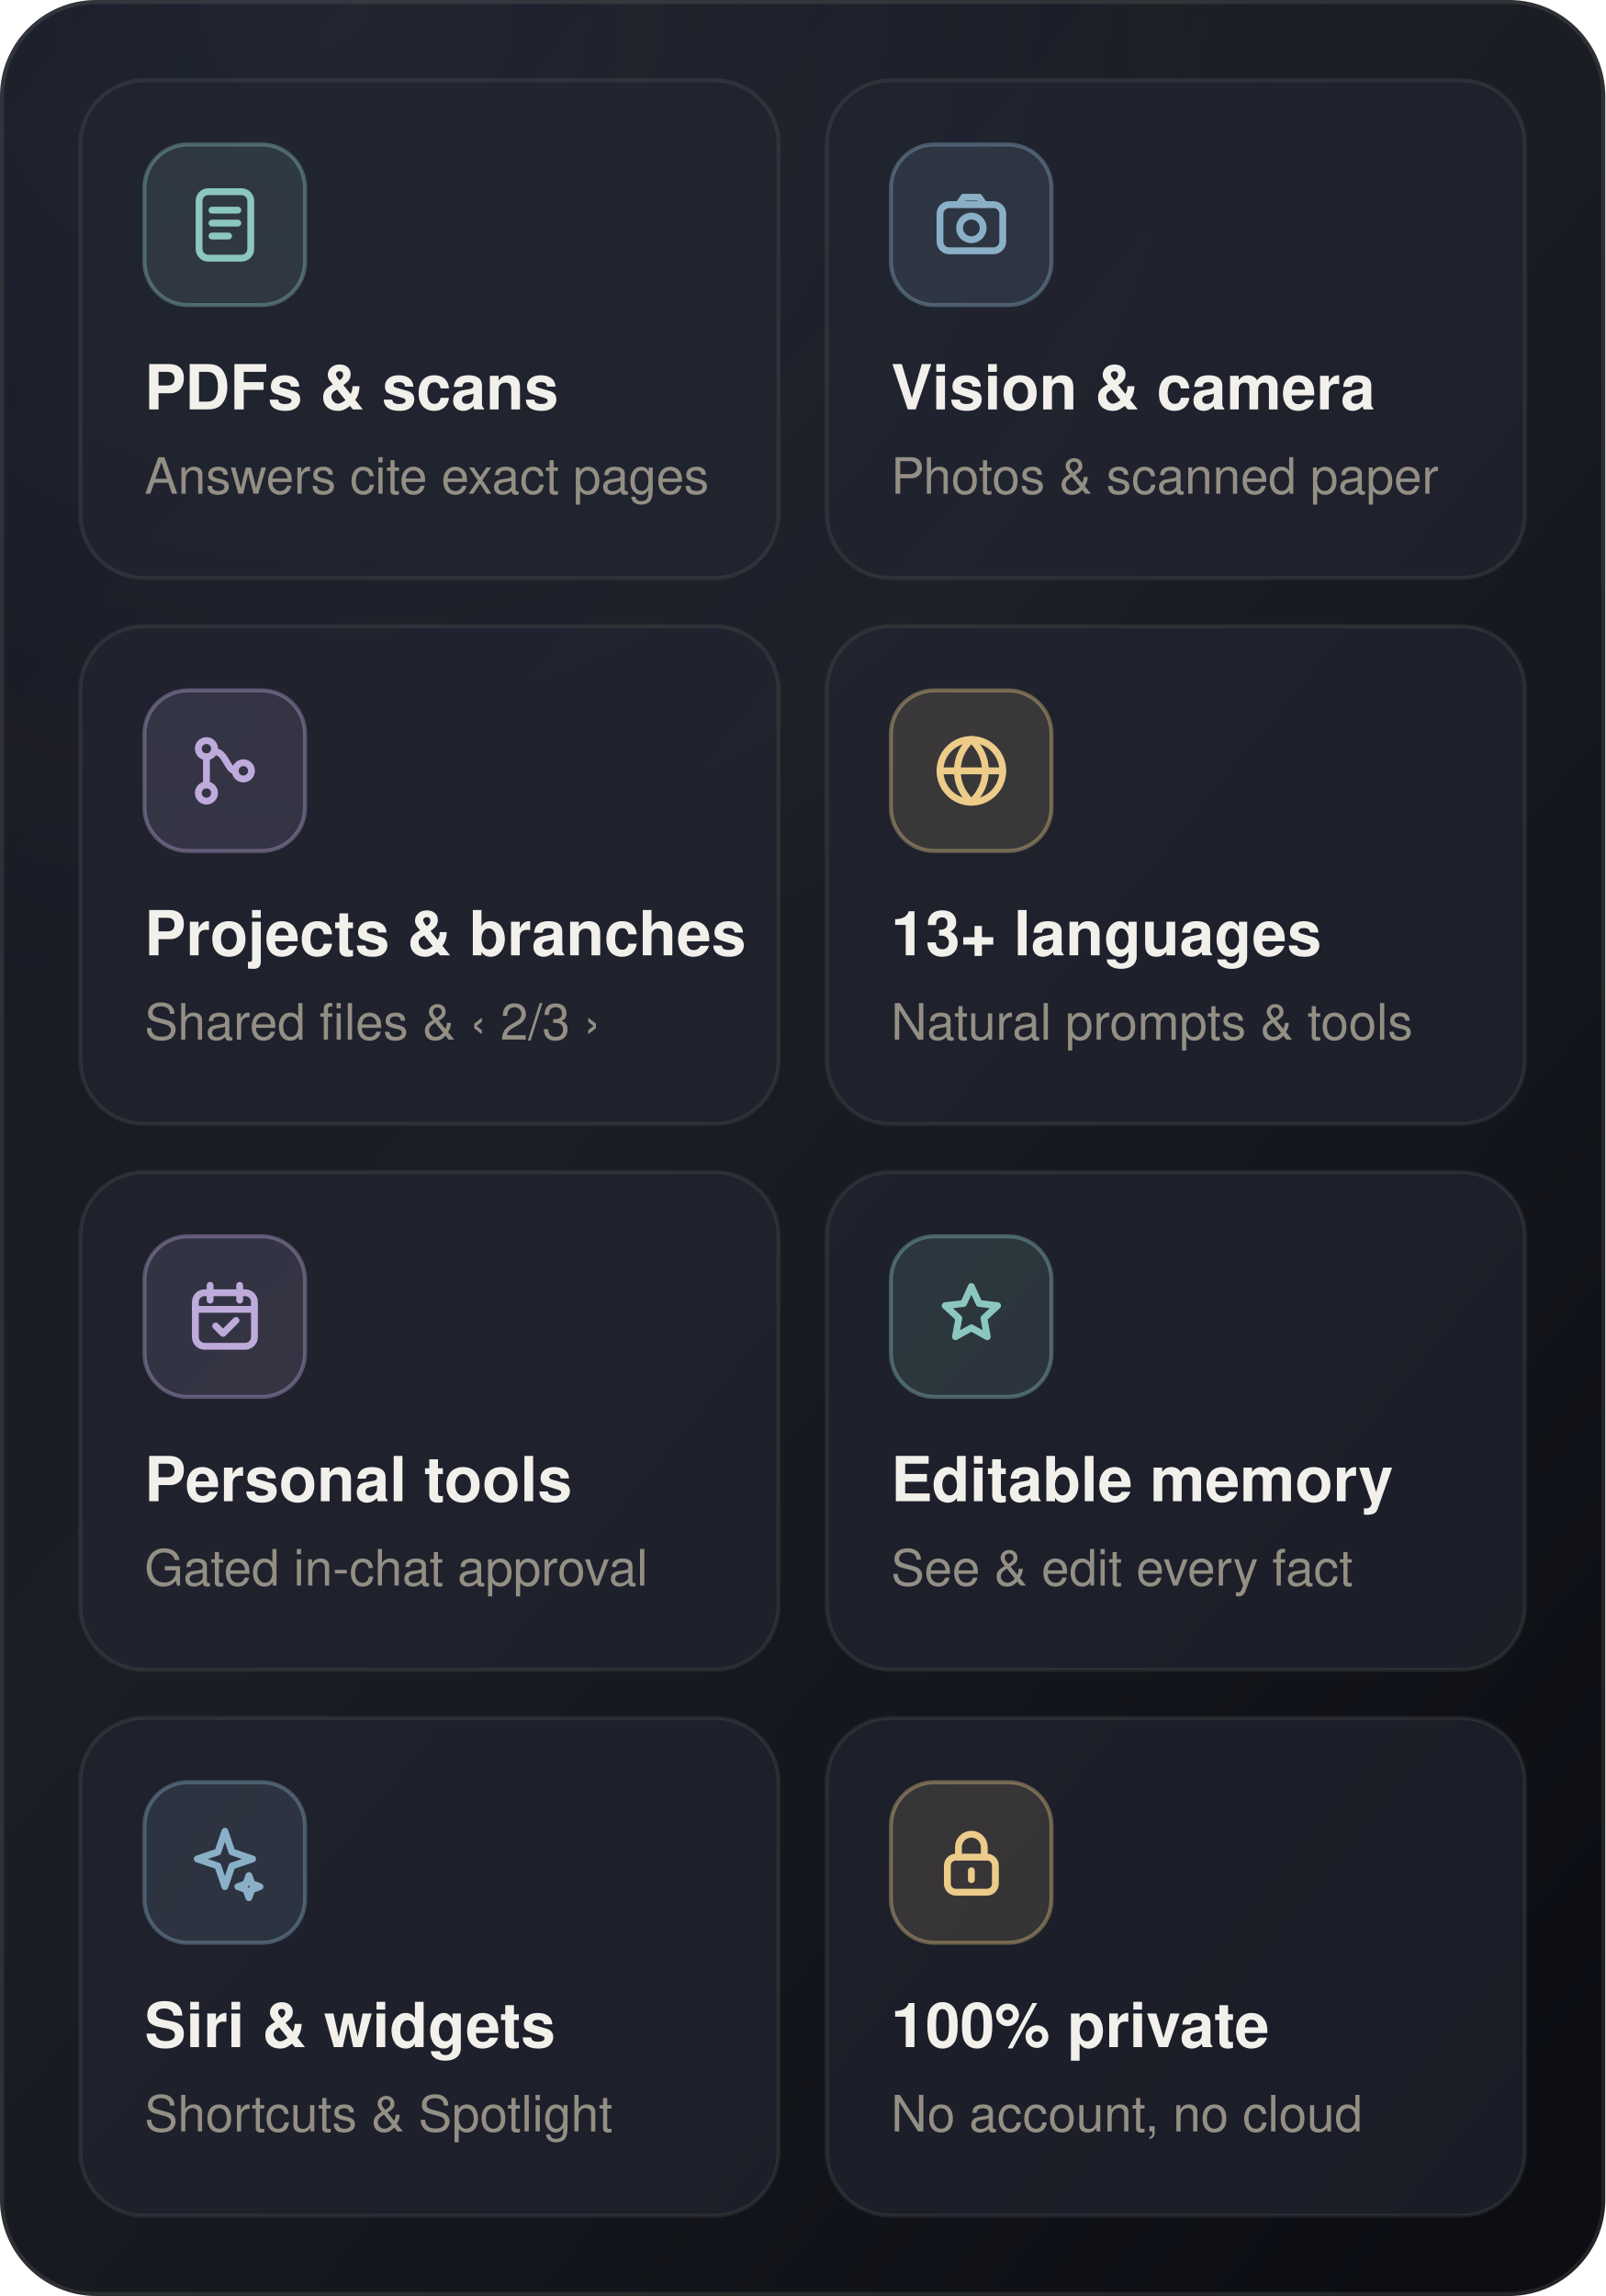
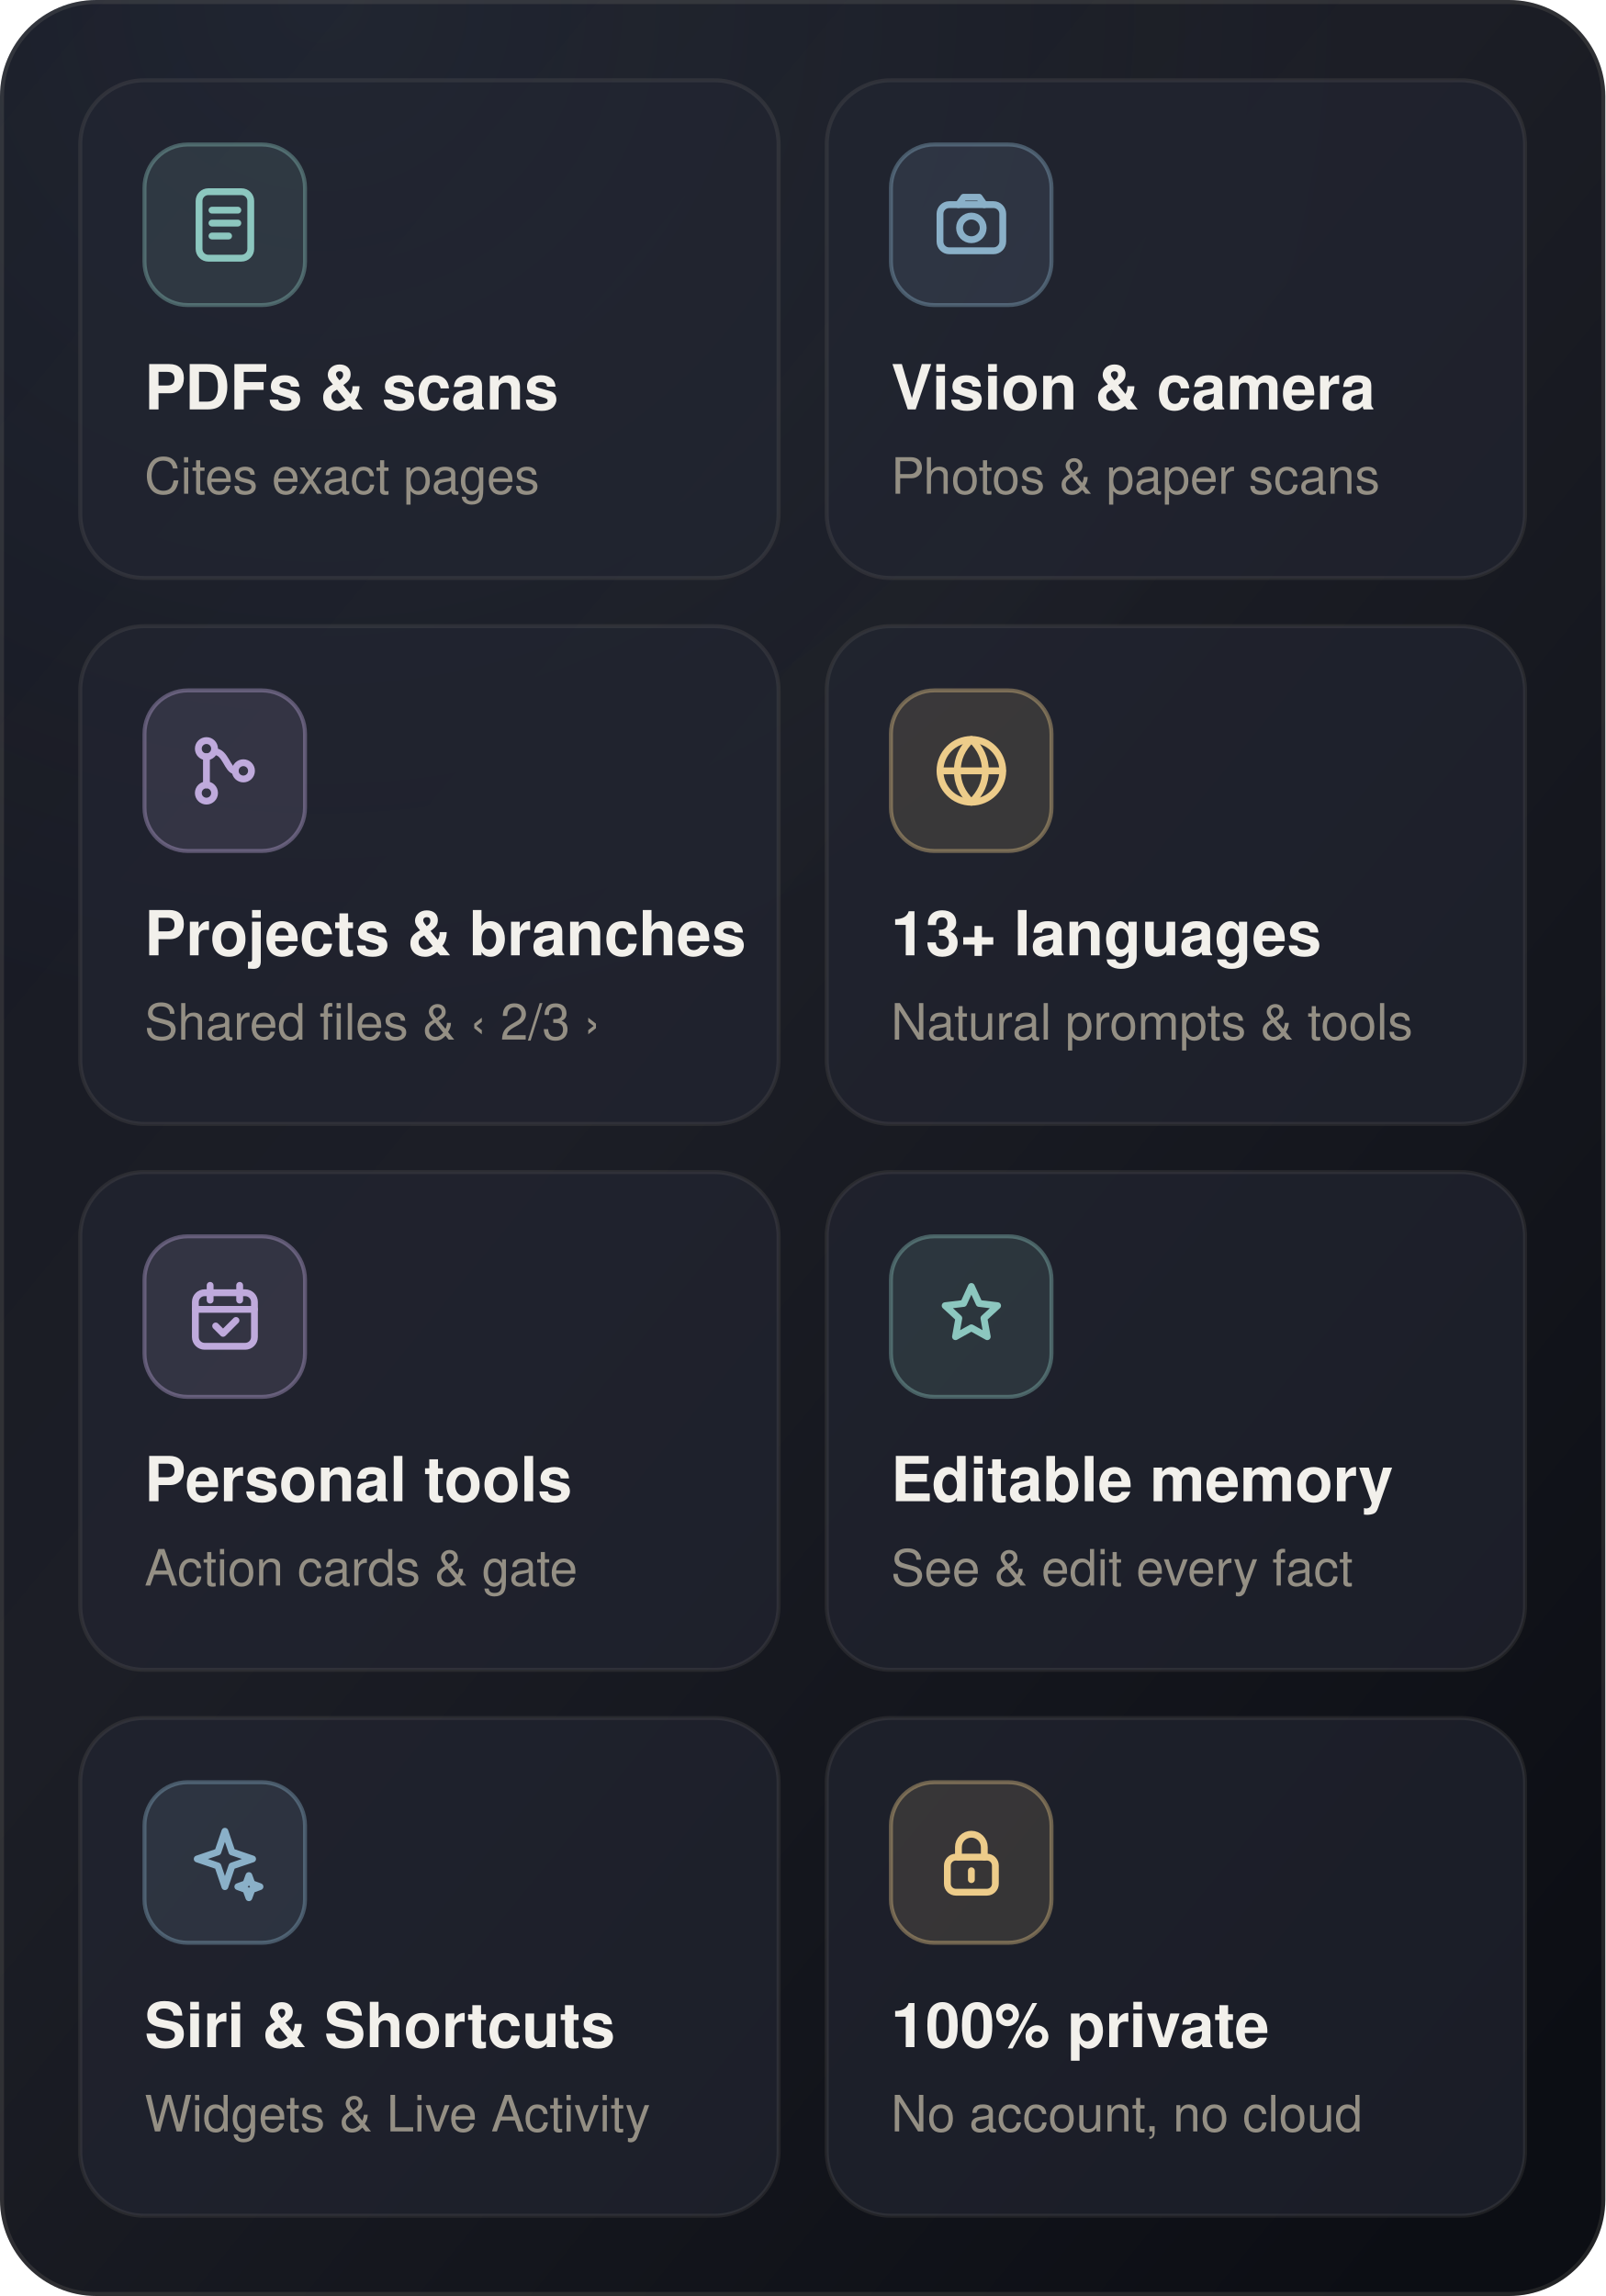
<svg xmlns="http://www.w3.org/2000/svg" width="400" height="572" viewBox="0 0 400 572" role="img" aria-labelledby="title desc">
  <defs>
    <linearGradient id="canvas" x1="0" y1="0" x2="0.85" y2="1">
      <stop offset="0" stop-color="#161823" />
      <stop offset="0.45" stop-color="#1C1E26" />
      <stop offset="1" stop-color="#0C0E14" />
    </linearGradient>
    <radialGradient id="glow0" cx="80" cy="0" r="260" gradientUnits="userSpaceOnUse">
      <stop offset="0" stop-color="#8AB0C8" stop-opacity="0.08" />
      <stop offset="1" stop-color="#8AB0C8" stop-opacity="0" />
    </radialGradient>
  </defs>
  <rect width="400" height="572" rx="24" fill="url(#canvas)" />
  <rect width="400" height="572" rx="24" fill="url(#glow0)" />
  <rect x="0.5" y="0.5" width="399" height="571" rx="23.5" fill="none" stroke="#F7EBD1" stroke-opacity="0.10" />
  <rect x="20" y="20" width="174" height="124" rx="16" fill="#232632" fill-opacity="0.65" stroke="#F7EBD1" stroke-opacity="0.08" />
  <rect x="36" y="36" width="40" height="40" rx="10.8" fill="#8CC7BF" fill-opacity="0.13" stroke="#8CC7BF" stroke-opacity="0.38" />
  <g transform="translate(45 45) scale(0.92)" fill="none" stroke="#8CC7BF" stroke-width="1.85" stroke-linecap="round" stroke-linejoin="round">
    <rect x="5" y="3" width="14" height="18" rx="2.5" />
    <path d="M8.5 8h7M8.5 11.5h7M8.5 15h4.5" />
  </g>
  <text x="36" y="102" font-family="ui-rounded, 'SF Pro Rounded', -apple-system, BlinkMacSystemFont, 'Segoe UI', Helvetica, Arial, sans-serif" font-size="15.5" font-weight="600" fill="#F2F0EB">PDFs &amp; scans</text>
-   <text x="36" y="123" font-family="-apple-system, BlinkMacSystemFont, 'SF Pro Text', 'Segoe UI', Helvetica, Arial, sans-serif" font-size="12.5" font-weight="400" fill="#948F84">Answers cite exact pages</text>
+   <text x="36" y="123" font-family="-apple-system, BlinkMacSystemFont, 'SF Pro Text', 'Segoe UI', Helvetica, Arial, sans-serif" font-size="12.5" font-weight="400" fill="#948F84">Cites exact pages</text>
  <rect x="206" y="20" width="174" height="124" rx="16" fill="#232632" fill-opacity="0.65" stroke="#F7EBD1" stroke-opacity="0.08" />
  <rect x="222" y="36" width="40" height="40" rx="10.8" fill="#8AB0C8" fill-opacity="0.13" stroke="#8AB0C8" stroke-opacity="0.38" />
  <g transform="translate(231 45) scale(0.92)" fill="none" stroke="#8AB0C8" stroke-width="1.85" stroke-linecap="round" stroke-linejoin="round">
    <rect x="3.5" y="6.5" width="17" height="12.5" rx="2.5" />
    <path d="M8.5 6.5l1.4-2h4.2l1.4 2" />
    <circle cx="12" cy="12.8" r="3.2" />
  </g>
  <text x="222" y="102" font-family="ui-rounded, 'SF Pro Rounded', -apple-system, BlinkMacSystemFont, 'Segoe UI', Helvetica, Arial, sans-serif" font-size="15.5" font-weight="600" fill="#F2F0EB">Vision &amp; camera</text>
-   <text x="222" y="123" font-family="-apple-system, BlinkMacSystemFont, 'SF Pro Text', 'Segoe UI', Helvetica, Arial, sans-serif" font-size="12.5" font-weight="400" fill="#948F84">Photos &amp; scanned paper</text>
+   <text x="222" y="123" font-family="-apple-system, BlinkMacSystemFont, 'SF Pro Text', 'Segoe UI', Helvetica, Arial, sans-serif" font-size="12.5" font-weight="400" fill="#948F84">Photos &amp; paper scans</text>
  <rect x="20" y="156" width="174" height="124" rx="16" fill="#232632" fill-opacity="0.65" stroke="#F7EBD1" stroke-opacity="0.08" />
  <rect x="36" y="172" width="40" height="40" rx="10.8" fill="#BFAADC" fill-opacity="0.13" stroke="#BFAADC" stroke-opacity="0.38" />
  <g transform="translate(45 181) scale(0.92)" fill="none" stroke="#BFAADC" stroke-width="1.85" stroke-linecap="round" stroke-linejoin="round">
    <circle cx="7" cy="6" r="2.2" />
    <circle cx="7" cy="18" r="2.2" />
    <circle cx="17" cy="12" r="2.2" />
    <path d="M7 8.2v7.6M9.2 6.8c3 0 3.5 5.2 5.6 5.2" />
  </g>
  <text x="36" y="238" font-family="ui-rounded, 'SF Pro Rounded', -apple-system, BlinkMacSystemFont, 'Segoe UI', Helvetica, Arial, sans-serif" font-size="15.5" font-weight="600" fill="#F2F0EB">Projects &amp; branches</text>
  <text x="36" y="259" font-family="-apple-system, BlinkMacSystemFont, 'SF Pro Text', 'Segoe UI', Helvetica, Arial, sans-serif" font-size="12.5" font-weight="400" fill="#948F84">Shared files &amp; ‹ 2/3 ›</text>
  <rect x="206" y="156" width="174" height="124" rx="16" fill="#232632" fill-opacity="0.65" stroke="#F7EBD1" stroke-opacity="0.08" />
  <rect x="222" y="172" width="40" height="40" rx="10.8" fill="#EDCC8A" fill-opacity="0.13" stroke="#EDCC8A" stroke-opacity="0.38" />
  <g transform="translate(231 181) scale(0.92)" fill="none" stroke="#EDCC8A" stroke-width="1.85" stroke-linecap="round" stroke-linejoin="round">
    <circle cx="12" cy="12" r="8.5" />
    <path d="M3.6 12h16.8" />
    <path d="M12 3.5c2.5 2.4 3.8 5.2 3.8 8.5s-1.3 6.1-3.8 8.5c-2.5-2.4-3.8-5.2-3.8-8.5s1.3-6.1 3.8-8.5z" />
  </g>
  <text x="222" y="238" font-family="ui-rounded, 'SF Pro Rounded', -apple-system, BlinkMacSystemFont, 'Segoe UI', Helvetica, Arial, sans-serif" font-size="15.5" font-weight="600" fill="#F2F0EB">13+ languages</text>
  <text x="222" y="259" font-family="-apple-system, BlinkMacSystemFont, 'SF Pro Text', 'Segoe UI', Helvetica, Arial, sans-serif" font-size="12.5" font-weight="400" fill="#948F84">Natural prompts &amp; tools</text>
  <rect x="20" y="292" width="174" height="124" rx="16" fill="#232632" fill-opacity="0.65" stroke="#F7EBD1" stroke-opacity="0.08" />
  <rect x="36" y="308" width="40" height="40" rx="10.8" fill="#BFAADC" fill-opacity="0.13" stroke="#BFAADC" stroke-opacity="0.38" />
  <g transform="translate(45 317) scale(0.92)" fill="none" stroke="#BFAADC" stroke-width="1.85" stroke-linecap="round" stroke-linejoin="round">
    <rect x="4" y="5.5" width="16" height="14.5" rx="2.5" />
    <path d="M8 3.5v4M16 3.5v4M4 10h16" />
    <path d="M9.5 14.5l2 2 3.5-3.5" />
  </g>
  <text x="36" y="374" font-family="ui-rounded, 'SF Pro Rounded', -apple-system, BlinkMacSystemFont, 'Segoe UI', Helvetica, Arial, sans-serif" font-size="15.5" font-weight="600" fill="#F2F0EB">Personal tools</text>
-   <text x="36" y="395" font-family="-apple-system, BlinkMacSystemFont, 'SF Pro Text', 'Segoe UI', Helvetica, Arial, sans-serif" font-size="12.5" font-weight="400" fill="#948F84">Gated in-chat approval</text>
+   <text x="36" y="395" font-family="-apple-system, BlinkMacSystemFont, 'SF Pro Text', 'Segoe UI', Helvetica, Arial, sans-serif" font-size="12.5" font-weight="400" fill="#948F84">Action cards &amp; gate</text>
  <rect x="206" y="292" width="174" height="124" rx="16" fill="#232632" fill-opacity="0.65" stroke="#F7EBD1" stroke-opacity="0.08" />
  <rect x="222" y="308" width="40" height="40" rx="10.8" fill="#8CC7BF" fill-opacity="0.13" stroke="#8CC7BF" stroke-opacity="0.38" />
  <g transform="translate(231 317) scale(0.92)" fill="none" stroke="#8CC7BF" stroke-width="1.85" stroke-linecap="round" stroke-linejoin="round">
    <path d="M12 3.8l2.1 4.6 5 .6-3.7 3.4.9 5-4.3-2.4-4.3 2.4.9-5L4.9 9l5-.6z" />
  </g>
  <text x="222" y="374" font-family="ui-rounded, 'SF Pro Rounded', -apple-system, BlinkMacSystemFont, 'Segoe UI', Helvetica, Arial, sans-serif" font-size="15.5" font-weight="600" fill="#F2F0EB">Editable memory</text>
  <text x="222" y="395" font-family="-apple-system, BlinkMacSystemFont, 'SF Pro Text', 'Segoe UI', Helvetica, Arial, sans-serif" font-size="12.5" font-weight="400" fill="#948F84">See &amp; edit every fact</text>
  <rect x="20" y="428" width="174" height="124" rx="16" fill="#232632" fill-opacity="0.65" stroke="#F7EBD1" stroke-opacity="0.08" />
  <rect x="36" y="444" width="40" height="40" rx="10.8" fill="#8AB0C8" fill-opacity="0.13" stroke="#8AB0C8" stroke-opacity="0.38" />
  <g transform="translate(45 453) scale(0.92)" fill="none" stroke="#8AB0C8" stroke-width="1.85" stroke-linecap="round" stroke-linejoin="round">
    <path d="M12 3.5l1.9 5.6 5.6 1.9-5.6 1.9L12 18.5l-1.9-5.6-5.6-1.9 5.6-1.9z" />
    <path d="M18.5 15.5l.8 2.2 2.2.8-2.2.8-.8 2.2-.8-2.2-2.2-.8 2.2-.8z" />
  </g>
-   <text x="36" y="510" font-family="ui-rounded, 'SF Pro Rounded', -apple-system, BlinkMacSystemFont, 'Segoe UI', Helvetica, Arial, sans-serif" font-size="15.5" font-weight="600" fill="#F2F0EB">Siri &amp; widgets</text>
-   <text x="36" y="531" font-family="-apple-system, BlinkMacSystemFont, 'SF Pro Text', 'Segoe UI', Helvetica, Arial, sans-serif" font-size="12.5" font-weight="400" fill="#948F84">Shortcuts &amp; Spotlight</text>
+   <text x="36" y="510" font-family="ui-rounded, 'SF Pro Rounded', -apple-system, BlinkMacSystemFont, 'Segoe UI', Helvetica, Arial, sans-serif" font-size="15.5" font-weight="600" fill="#F2F0EB">Siri &amp; Shortcuts</text>
+   <text x="36" y="531" font-family="-apple-system, BlinkMacSystemFont, 'SF Pro Text', 'Segoe UI', Helvetica, Arial, sans-serif" font-size="12.5" font-weight="400" fill="#948F84">Widgets &amp; Live Activity</text>
  <rect x="206" y="428" width="174" height="124" rx="16" fill="#232632" fill-opacity="0.65" stroke="#F7EBD1" stroke-opacity="0.08" />
  <rect x="222" y="444" width="40" height="40" rx="10.8" fill="#EDCC8A" fill-opacity="0.13" stroke="#EDCC8A" stroke-opacity="0.38" />
  <g transform="translate(231 453) scale(0.92)" fill="none" stroke="#EDCC8A" stroke-width="1.85" stroke-linecap="round" stroke-linejoin="round">
    <rect x="5.5" y="10.5" width="13" height="9.5" rx="2.3" />
    <path d="M8.5 10.5V7.8a3.5 3.5 0 0 1 7 0v2.7" />
    <path d="M12 14.2v2.4" />
  </g>
  <text x="222" y="510" font-family="ui-rounded, 'SF Pro Rounded', -apple-system, BlinkMacSystemFont, 'Segoe UI', Helvetica, Arial, sans-serif" font-size="15.5" font-weight="600" fill="#F2F0EB">100% private</text>
  <text x="222" y="531" font-family="-apple-system, BlinkMacSystemFont, 'SF Pro Text', 'Segoe UI', Helvetica, Arial, sans-serif" font-size="12.5" font-weight="400" fill="#948F84">No account, no cloud</text>
</svg>
